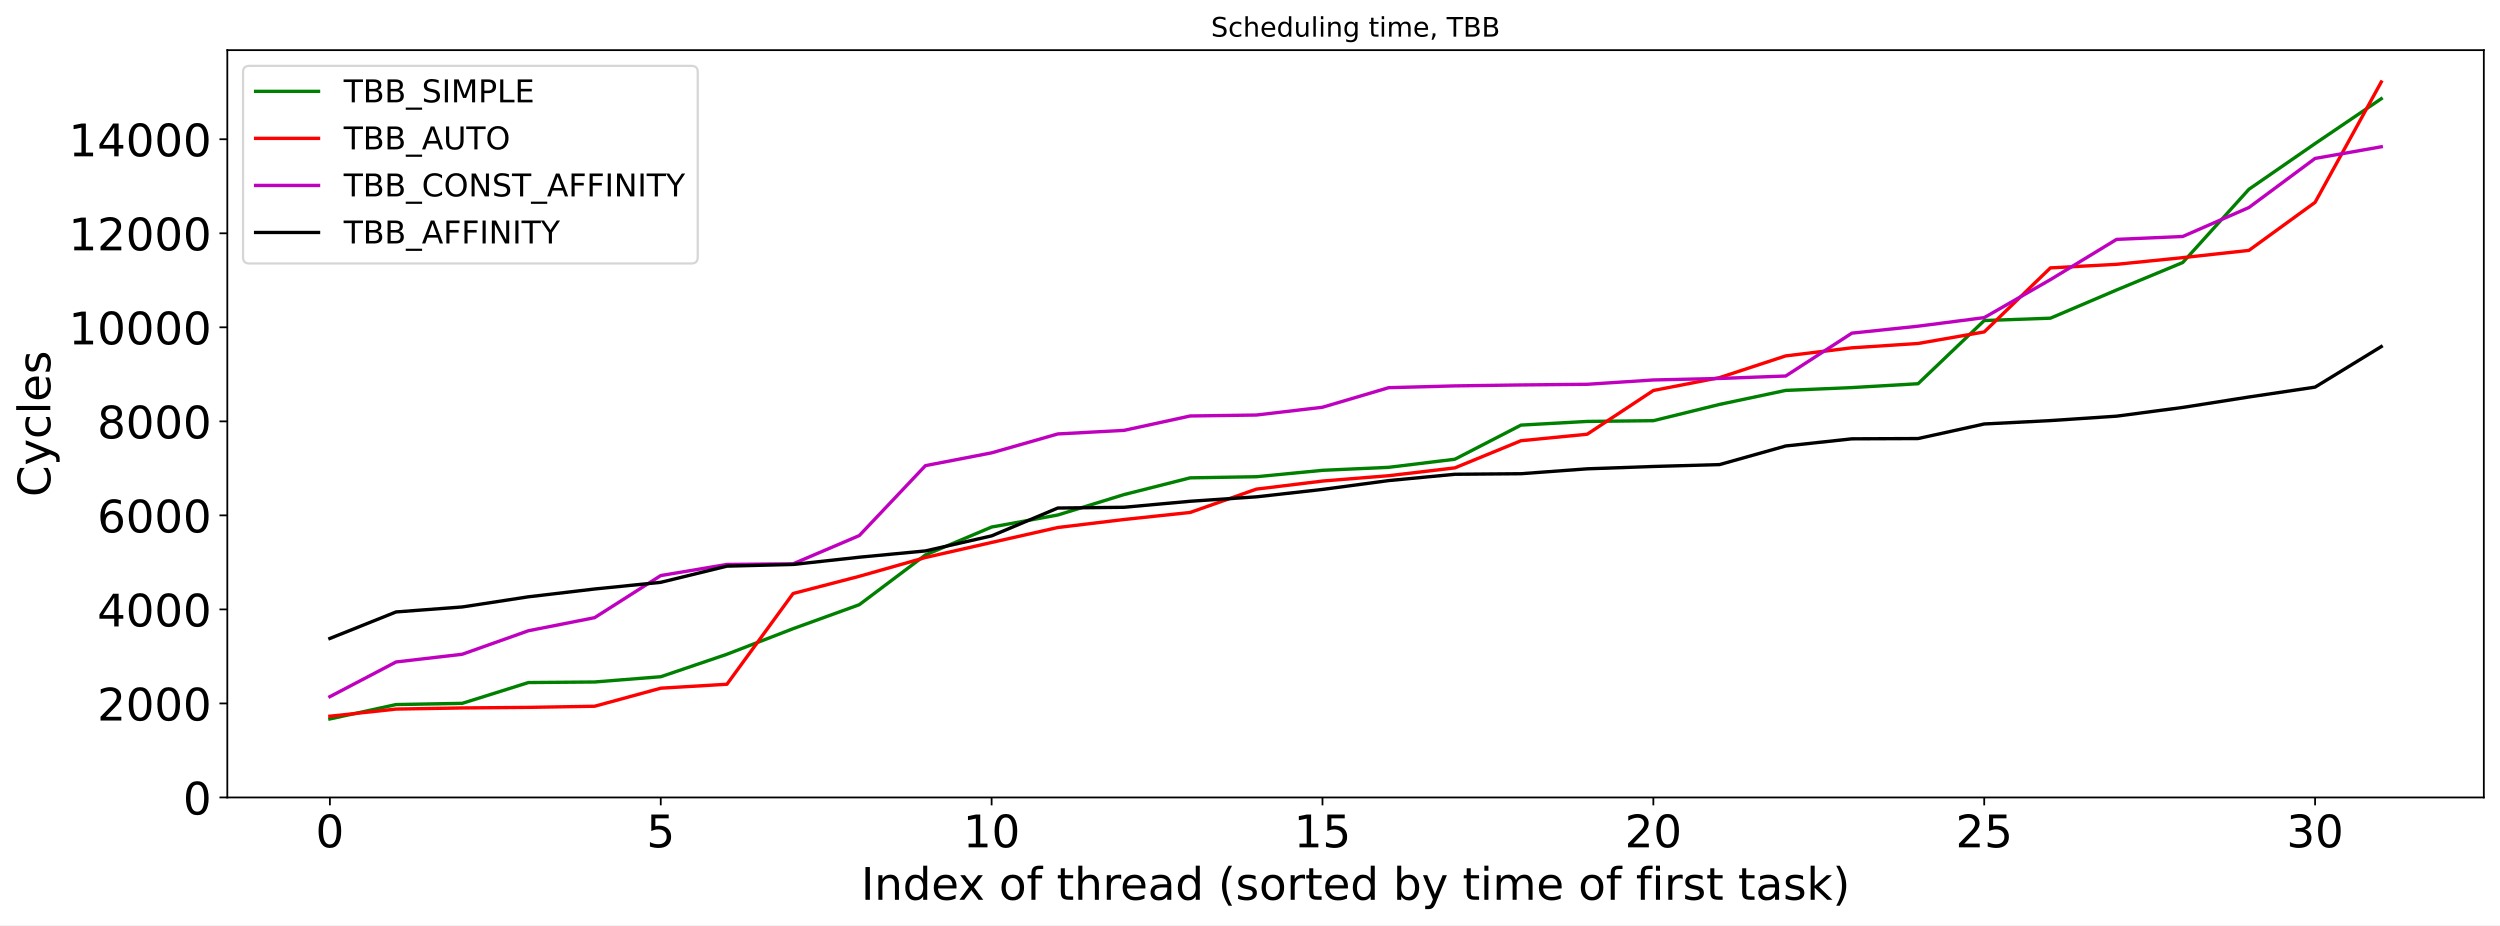
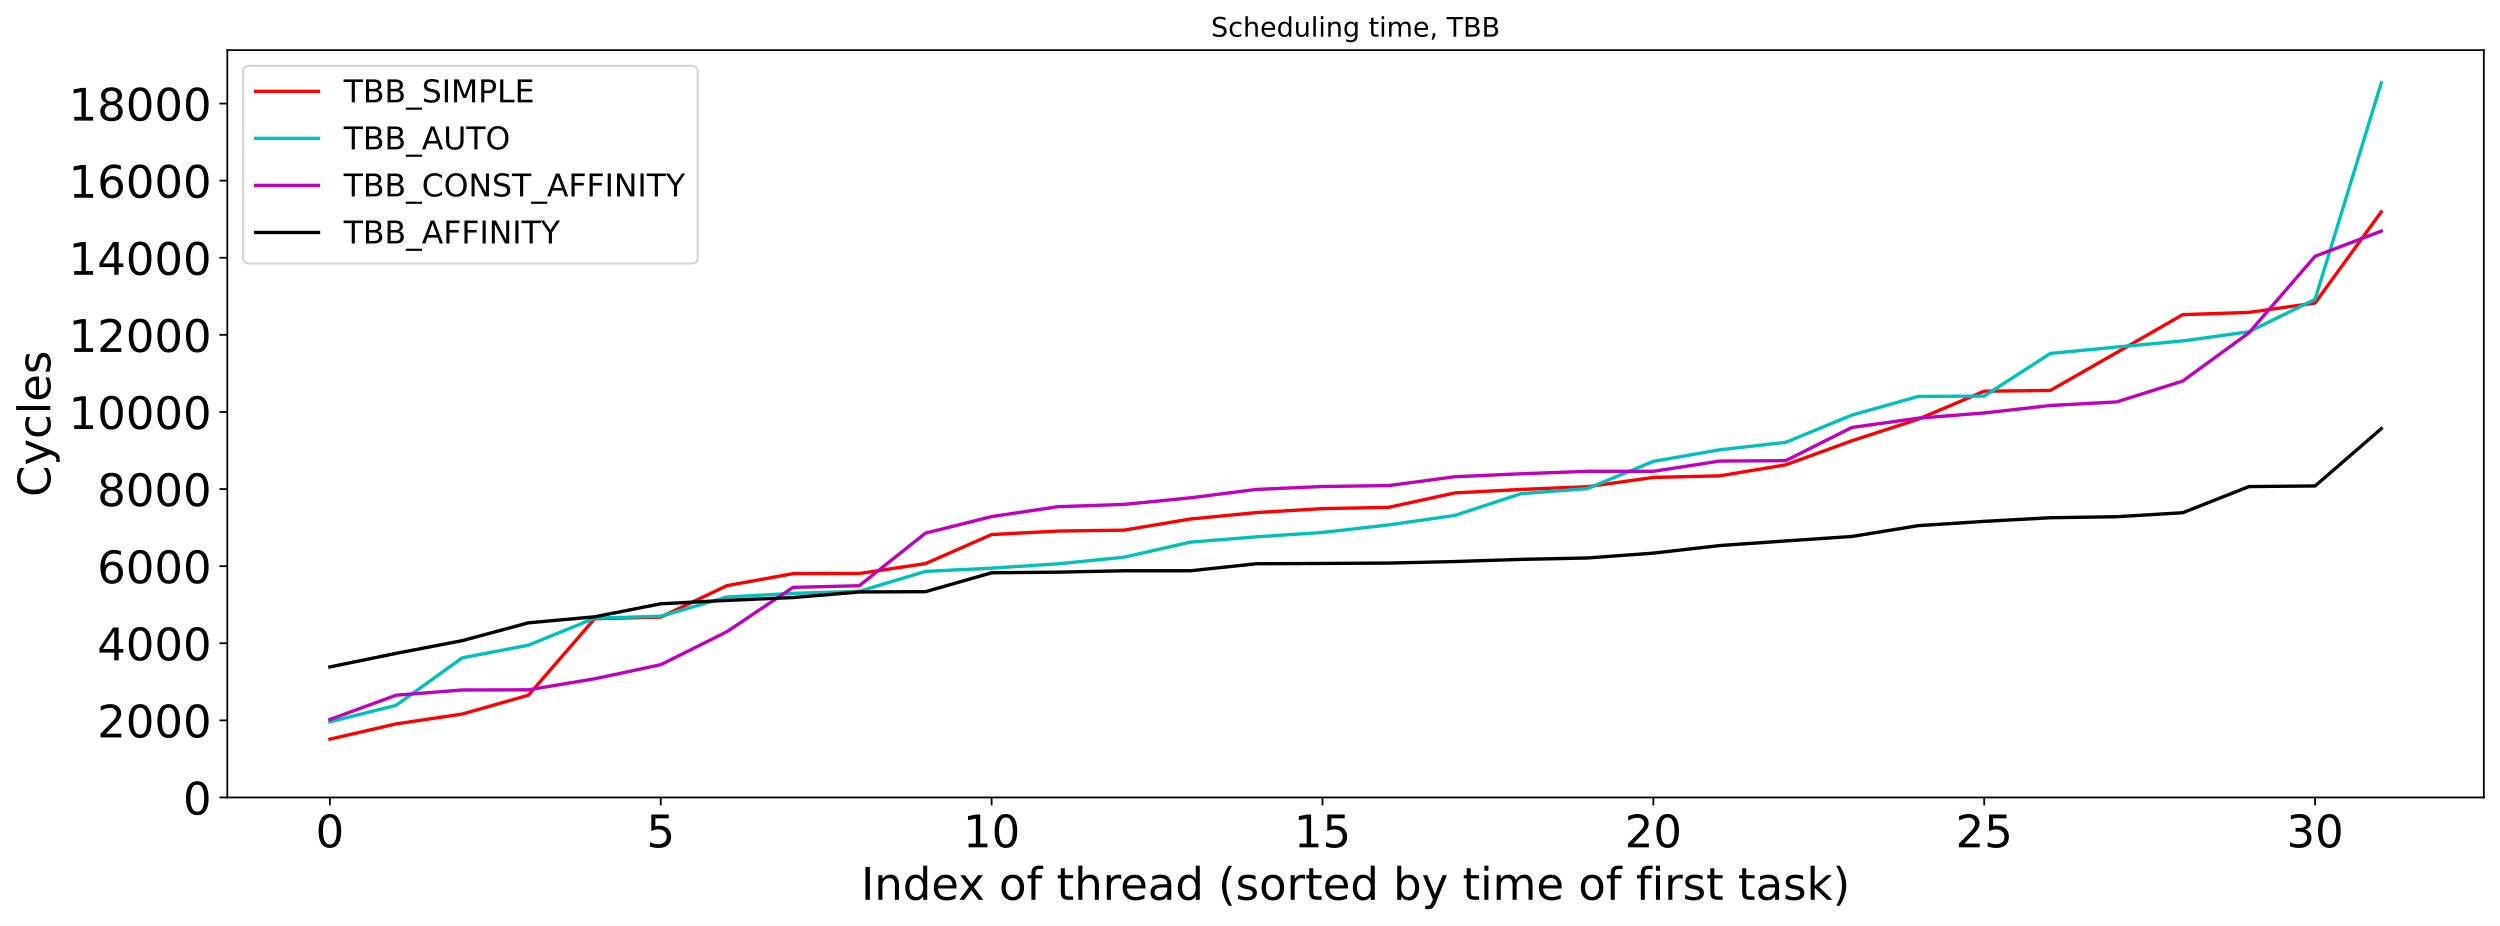
<svg xmlns="http://www.w3.org/2000/svg" xmlns:xlink="http://www.w3.org/1999/xlink" width="1112.781pt" height="411.871pt" viewBox="0 0 1112.781 411.871" version="1.1">
  <defs>
    <style type="text/css">*{stroke-linejoin: round; stroke-linecap: butt}</style>
  </defs>
  <g id="figure_1">
    <g id="patch_1">
      <path d="M 0 411.871  L 1112.781 411.871  L 1112.781 0  L 0 0  z " style="fill: #ffffff" />
    </g>
    <g id="axes_1">
      <g id="patch_2">
        <path d="M 101.181 354.958  L 1105.581 354.958  L 1105.581 22.318  L 101.181 22.318  z " style="fill: #ffffff" />
      </g>
      <g id="matplotlib.axis_1">
        <g id="xtick_1">
          <g id="line2d_1">
            <defs>
-               <path id="m1071f642d0" d="M 0 0  L 0 3.5  " style="stroke: #000000; stroke-width: 0.8" />
-             </defs>
-             <g>
-               <use xlink:href="#m1071f642d0" x="146.836" y="354.958" style="stroke: #000000; stroke-width: 0.8" />
+               <path id="mf96ef1f6c8" d="M 0 0  L 0 3.5  " style="stroke: #000000; stroke-width: 0.8" />
+             </defs>
+             <g>
+               <use xlink:href="#mf96ef1f6c8" x="146.836" y="354.958" style="stroke: #000000; stroke-width: 0.8" />
            </g>
          </g>
          <g id="text_1">
            <g transform="translate(140.4733 377.155) scale(0.2 -0.2)">
              <defs>
                <path id="DejaVuSans-30" d="M 2034 4250  Q 1547 4250 1301 3770  Q 1056 3291 1056 2328  Q 1056 1369 1301 889  Q 1547 409 2034 409  Q 2525 409 2770 889  Q 3016 1369 3016 2328  Q 3016 3291 2770 3770  Q 2525 4250 2034 4250  z M 2034 4750  Q 2819 4750 3233 4129  Q 3647 3509 3647 2328  Q 3647 1150 3233 529  Q 2819 -91 2034 -91  Q 1250 -91 836 529  Q 422 1150 422 2328  Q 422 3509 836 4129  Q 1250 4750 2034 4750  z " transform="scale(0.015625)" />
              </defs>
              <use xlink:href="#DejaVuSans-30" />
            </g>
          </g>
        </g>
        <g id="xtick_2">
          <g id="line2d_2">
            <g>
-               <use xlink:href="#m1071f642d0" x="294.109" y="354.958" style="stroke: #000000; stroke-width: 0.8" />
+               <use xlink:href="#mf96ef1f6c8" x="294.109" y="354.958" style="stroke: #000000; stroke-width: 0.8" />
            </g>
          </g>
          <g id="text_2">
            <g transform="translate(287.746 377.155) scale(0.2 -0.2)">
              <defs>
                <path id="DejaVuSans-35" d="M 691 4666  L 3169 4666  L 3169 4134  L 1269 4134  L 1269 2991  Q 1406 3038 1543 3061  Q 1681 3084 1819 3084  Q 2600 3084 3056 2656  Q 3513 2228 3513 1497  Q 3513 744 3044 326  Q 2575 -91 1722 -91  Q 1428 -91 1123 -41  Q 819 9 494 109  L 494 744  Q 775 591 1075 516  Q 1375 441 1709 441  Q 2250 441 2565 725  Q 2881 1009 2881 1497  Q 2881 1984 2565 2268  Q 2250 2553 1709 2553  Q 1456 2553 1204 2497  Q 953 2441 691 2322  L 691 4666  z " transform="scale(0.015625)" />
              </defs>
              <use xlink:href="#DejaVuSans-35" />
            </g>
          </g>
        </g>
        <g id="xtick_3">
          <g id="line2d_3">
            <g>
-               <use xlink:href="#m1071f642d0" x="441.381" y="354.958" style="stroke: #000000; stroke-width: 0.8" />
+               <use xlink:href="#mf96ef1f6c8" x="441.381" y="354.958" style="stroke: #000000; stroke-width: 0.8" />
            </g>
          </g>
          <g id="text_3">
            <g transform="translate(428.6562 377.155) scale(0.2 -0.2)">
              <defs>
                <path id="DejaVuSans-31" d="M 794 531  L 1825 531  L 1825 4091  L 703 3866  L 703 4441  L 1819 4666  L 2450 4666  L 2450 531  L 3481 531  L 3481 0  L 794 0  L 794 531  z " transform="scale(0.015625)" />
              </defs>
              <use xlink:href="#DejaVuSans-31" />
              <use xlink:href="#DejaVuSans-30" x="63.623" />
            </g>
          </g>
        </g>
        <g id="xtick_4">
          <g id="line2d_4">
            <g>
-               <use xlink:href="#m1071f642d0" x="588.654" y="354.958" style="stroke: #000000; stroke-width: 0.8" />
+               <use xlink:href="#mf96ef1f6c8" x="588.654" y="354.958" style="stroke: #000000; stroke-width: 0.8" />
            </g>
          </g>
          <g id="text_4">
            <g transform="translate(575.929 377.155) scale(0.2 -0.2)">
              <use xlink:href="#DejaVuSans-31" />
              <use xlink:href="#DejaVuSans-35" x="63.623" />
            </g>
          </g>
        </g>
        <g id="xtick_5">
          <g id="line2d_5">
            <g>
-               <use xlink:href="#m1071f642d0" x="735.927" y="354.958" style="stroke: #000000; stroke-width: 0.8" />
+               <use xlink:href="#mf96ef1f6c8" x="735.927" y="354.958" style="stroke: #000000; stroke-width: 0.8" />
            </g>
          </g>
          <g id="text_5">
            <g transform="translate(723.2017 377.155) scale(0.2 -0.2)">
              <defs>
                <path id="DejaVuSans-32" d="M 1228 531  L 3431 531  L 3431 0  L 469 0  L 469 531  Q 828 903 1448 1529  Q 2069 2156 2228 2338  Q 2531 2678 2651 2914  Q 2772 3150 2772 3378  Q 2772 3750 2511 3984  Q 2250 4219 1831 4219  Q 1534 4219 1204 4116  Q 875 4013 500 3803  L 500 4441  Q 881 4594 1212 4672  Q 1544 4750 1819 4750  Q 2544 4750 2975 4387  Q 3406 4025 3406 3419  Q 3406 3131 3298 2873  Q 3191 2616 2906 2266  Q 2828 2175 2409 1742  Q 1991 1309 1228 531  z " transform="scale(0.015625)" />
              </defs>
              <use xlink:href="#DejaVuSans-32" />
              <use xlink:href="#DejaVuSans-30" x="63.623" />
            </g>
          </g>
        </g>
        <g id="xtick_6">
          <g id="line2d_6">
            <g>
-               <use xlink:href="#m1071f642d0" x="883.199" y="354.958" style="stroke: #000000; stroke-width: 0.8" />
+               <use xlink:href="#mf96ef1f6c8" x="883.199" y="354.958" style="stroke: #000000; stroke-width: 0.8" />
            </g>
          </g>
          <g id="text_6">
            <g transform="translate(870.4744 377.155) scale(0.2 -0.2)">
              <use xlink:href="#DejaVuSans-32" />
              <use xlink:href="#DejaVuSans-35" x="63.623" />
            </g>
          </g>
        </g>
        <g id="xtick_7">
          <g id="line2d_7">
            <g>
-               <use xlink:href="#m1071f642d0" x="1030.472" y="354.958" style="stroke: #000000; stroke-width: 0.8" />
+               <use xlink:href="#mf96ef1f6c8" x="1030.472" y="354.958" style="stroke: #000000; stroke-width: 0.8" />
            </g>
          </g>
          <g id="text_7">
            <g transform="translate(1017.747 377.155) scale(0.2 -0.2)">
              <defs>
                <path id="DejaVuSans-33" d="M 2597 2516  Q 3050 2419 3304 2112  Q 3559 1806 3559 1356  Q 3559 666 3084 287  Q 2609 -91 1734 -91  Q 1441 -91 1130 -33  Q 819 25 488 141  L 488 750  Q 750 597 1062 519  Q 1375 441 1716 441  Q 2309 441 2620 675  Q 2931 909 2931 1356  Q 2931 1769 2642 2001  Q 2353 2234 1838 2234  L 1294 2234  L 1294 2753  L 1863 2753  Q 2328 2753 2575 2939  Q 2822 3125 2822 3475  Q 2822 3834 2567 4026  Q 2313 4219 1838 4219  Q 1578 4219 1281 4162  Q 984 4106 628 3988  L 628 4550  Q 988 4650 1302 4700  Q 1616 4750 1894 4750  Q 2613 4750 3031 4423  Q 3450 4097 3450 3541  Q 3450 3153 3228 2886  Q 3006 2619 2597 2516  z " transform="scale(0.015625)" />
              </defs>
              <use xlink:href="#DejaVuSans-33" />
              <use xlink:href="#DejaVuSans-30" x="63.623" />
            </g>
          </g>
        </g>
        <g id="text_8">
          <g transform="translate(383.2609 400.5113) scale(0.2 -0.2)">
            <defs>
              <path id="DejaVuSans-49" d="M 628 4666  L 1259 4666  L 1259 0  L 628 0  L 628 4666  z " transform="scale(0.015625)" />
              <path id="DejaVuSans-6e" d="M 3513 2113  L 3513 0  L 2938 0  L 2938 2094  Q 2938 2591 2744 2837  Q 2550 3084 2163 3084  Q 1697 3084 1428 2787  Q 1159 2491 1159 1978  L 1159 0  L 581 0  L 581 3500  L 1159 3500  L 1159 2956  Q 1366 3272 1645 3428  Q 1925 3584 2291 3584  Q 2894 3584 3203 3211  Q 3513 2838 3513 2113  z " transform="scale(0.015625)" />
              <path id="DejaVuSans-64" d="M 2906 2969  L 2906 4863  L 3481 4863  L 3481 0  L 2906 0  L 2906 525  Q 2725 213 2448 61  Q 2172 -91 1784 -91  Q 1150 -91 751 415  Q 353 922 353 1747  Q 353 2572 751 3078  Q 1150 3584 1784 3584  Q 2172 3584 2448 3432  Q 2725 3281 2906 2969  z M 947 1747  Q 947 1113 1208 752  Q 1469 391 1925 391  Q 2381 391 2643 752  Q 2906 1113 2906 1747  Q 2906 2381 2643 2742  Q 2381 3103 1925 3103  Q 1469 3103 1208 2742  Q 947 2381 947 1747  z " transform="scale(0.015625)" />
              <path id="DejaVuSans-65" d="M 3597 1894  L 3597 1613  L 953 1613  Q 991 1019 1311 708  Q 1631 397 2203 397  Q 2534 397 2845 478  Q 3156 559 3463 722  L 3463 178  Q 3153 47 2828 -22  Q 2503 -91 2169 -91  Q 1331 -91 842 396  Q 353 884 353 1716  Q 353 2575 817 3079  Q 1281 3584 2069 3584  Q 2775 3584 3186 3129  Q 3597 2675 3597 1894  z M 3022 2063  Q 3016 2534 2758 2815  Q 2500 3097 2075 3097  Q 1594 3097 1305 2825  Q 1016 2553 972 2059  L 3022 2063  z " transform="scale(0.015625)" />
              <path id="DejaVuSans-78" d="M 3513 3500  L 2247 1797  L 3578 0  L 2900 0  L 1881 1375  L 863 0  L 184 0  L 1544 1831  L 300 3500  L 978 3500  L 1906 2253  L 2834 3500  L 3513 3500  z " transform="scale(0.015625)" />
              <path id="DejaVuSans-20" transform="scale(0.015625)" />
              <path id="DejaVuSans-6f" d="M 1959 3097  Q 1497 3097 1228 2736  Q 959 2375 959 1747  Q 959 1119 1226 758  Q 1494 397 1959 397  Q 2419 397 2687 759  Q 2956 1122 2956 1747  Q 2956 2369 2687 2733  Q 2419 3097 1959 3097  z M 1959 3584  Q 2709 3584 3137 3096  Q 3566 2609 3566 1747  Q 3566 888 3137 398  Q 2709 -91 1959 -91  Q 1206 -91 779 398  Q 353 888 353 1747  Q 353 2609 779 3096  Q 1206 3584 1959 3584  z " transform="scale(0.015625)" />
              <path id="DejaVuSans-66" d="M 2375 4863  L 2375 4384  L 1825 4384  Q 1516 4384 1395 4259  Q 1275 4134 1275 3809  L 1275 3500  L 2222 3500  L 2222 3053  L 1275 3053  L 1275 0  L 697 0  L 697 3053  L 147 3053  L 147 3500  L 697 3500  L 697 3744  Q 697 4328 969 4595  Q 1241 4863 1831 4863  L 2375 4863  z " transform="scale(0.015625)" />
              <path id="DejaVuSans-74" d="M 1172 4494  L 1172 3500  L 2356 3500  L 2356 3053  L 1172 3053  L 1172 1153  Q 1172 725 1289 603  Q 1406 481 1766 481  L 2356 481  L 2356 0  L 1766 0  Q 1100 0 847 248  Q 594 497 594 1153  L 594 3053  L 172 3053  L 172 3500  L 594 3500  L 594 4494  L 1172 4494  z " transform="scale(0.015625)" />
              <path id="DejaVuSans-68" d="M 3513 2113  L 3513 0  L 2938 0  L 2938 2094  Q 2938 2591 2744 2837  Q 2550 3084 2163 3084  Q 1697 3084 1428 2787  Q 1159 2491 1159 1978  L 1159 0  L 581 0  L 581 4863  L 1159 4863  L 1159 2956  Q 1366 3272 1645 3428  Q 1925 3584 2291 3584  Q 2894 3584 3203 3211  Q 3513 2838 3513 2113  z " transform="scale(0.015625)" />
              <path id="DejaVuSans-72" d="M 2631 2963  Q 2534 3019 2420 3045  Q 2306 3072 2169 3072  Q 1681 3072 1420 2755  Q 1159 2438 1159 1844  L 1159 0  L 581 0  L 581 3500  L 1159 3500  L 1159 2956  Q 1341 3275 1631 3429  Q 1922 3584 2338 3584  Q 2397 3584 2469 3576  Q 2541 3569 2628 3553  L 2631 2963  z " transform="scale(0.015625)" />
              <path id="DejaVuSans-61" d="M 2194 1759  Q 1497 1759 1228 1600  Q 959 1441 959 1056  Q 959 750 1161 570  Q 1363 391 1709 391  Q 2188 391 2477 730  Q 2766 1069 2766 1631  L 2766 1759  L 2194 1759  z M 3341 1997  L 3341 0  L 2766 0  L 2766 531  Q 2569 213 2275 61  Q 1981 -91 1556 -91  Q 1019 -91 701 211  Q 384 513 384 1019  Q 384 1609 779 1909  Q 1175 2209 1959 2209  L 2766 2209  L 2766 2266  Q 2766 2663 2505 2880  Q 2244 3097 1772 3097  Q 1472 3097 1187 3025  Q 903 2953 641 2809  L 641 3341  Q 956 3463 1253 3523  Q 1550 3584 1831 3584  Q 2591 3584 2966 3190  Q 3341 2797 3341 1997  z " transform="scale(0.015625)" />
              <path id="DejaVuSans-28" d="M 1984 4856  Q 1566 4138 1362 3434  Q 1159 2731 1159 2009  Q 1159 1288 1364 580  Q 1569 -128 1984 -844  L 1484 -844  Q 1016 -109 783 600  Q 550 1309 550 2009  Q 550 2706 781 3412  Q 1013 4119 1484 4856  L 1984 4856  z " transform="scale(0.015625)" />
              <path id="DejaVuSans-73" d="M 2834 3397  L 2834 2853  Q 2591 2978 2328 3040  Q 2066 3103 1784 3103  Q 1356 3103 1142 2972  Q 928 2841 928 2578  Q 928 2378 1081 2264  Q 1234 2150 1697 2047  L 1894 2003  Q 2506 1872 2764 1633  Q 3022 1394 3022 966  Q 3022 478 2636 193  Q 2250 -91 1575 -91  Q 1294 -91 989 -36  Q 684 19 347 128  L 347 722  Q 666 556 975 473  Q 1284 391 1588 391  Q 1994 391 2212 530  Q 2431 669 2431 922  Q 2431 1156 2273 1281  Q 2116 1406 1581 1522  L 1381 1569  Q 847 1681 609 1914  Q 372 2147 372 2553  Q 372 3047 722 3315  Q 1072 3584 1716 3584  Q 2034 3584 2315 3537  Q 2597 3491 2834 3397  z " transform="scale(0.015625)" />
              <path id="DejaVuSans-62" d="M 3116 1747  Q 3116 2381 2855 2742  Q 2594 3103 2138 3103  Q 1681 3103 1420 2742  Q 1159 2381 1159 1747  Q 1159 1113 1420 752  Q 1681 391 2138 391  Q 2594 391 2855 752  Q 3116 1113 3116 1747  z M 1159 2969  Q 1341 3281 1617 3432  Q 1894 3584 2278 3584  Q 2916 3584 3314 3078  Q 3713 2572 3713 1747  Q 3713 922 3314 415  Q 2916 -91 2278 -91  Q 1894 -91 1617 61  Q 1341 213 1159 525  L 1159 0  L 581 0  L 581 4863  L 1159 4863  L 1159 2969  z " transform="scale(0.015625)" />
              <path id="DejaVuSans-79" d="M 2059 -325  Q 1816 -950 1584 -1140  Q 1353 -1331 966 -1331  L 506 -1331  L 506 -850  L 844 -850  Q 1081 -850 1212 -737  Q 1344 -625 1503 -206  L 1606 56  L 191 3500  L 800 3500  L 1894 763  L 2988 3500  L 3597 3500  L 2059 -325  z " transform="scale(0.015625)" />
              <path id="DejaVuSans-69" d="M 603 3500  L 1178 3500  L 1178 0  L 603 0  L 603 3500  z M 603 4863  L 1178 4863  L 1178 4134  L 603 4134  L 603 4863  z " transform="scale(0.015625)" />
              <path id="DejaVuSans-6d" d="M 3328 2828  Q 3544 3216 3844 3400  Q 4144 3584 4550 3584  Q 5097 3584 5394 3201  Q 5691 2819 5691 2113  L 5691 0  L 5113 0  L 5113 2094  Q 5113 2597 4934 2840  Q 4756 3084 4391 3084  Q 3944 3084 3684 2787  Q 3425 2491 3425 1978  L 3425 0  L 2847 0  L 2847 2094  Q 2847 2600 2669 2842  Q 2491 3084 2119 3084  Q 1678 3084 1418 2786  Q 1159 2488 1159 1978  L 1159 0  L 581 0  L 581 3500  L 1159 3500  L 1159 2956  Q 1356 3278 1631 3431  Q 1906 3584 2284 3584  Q 2666 3584 2933 3390  Q 3200 3197 3328 2828  z " transform="scale(0.015625)" />
              <path id="DejaVuSans-6b" d="M 581 4863  L 1159 4863  L 1159 1991  L 2875 3500  L 3609 3500  L 1753 1863  L 3688 0  L 2938 0  L 1159 1709  L 1159 0  L 581 0  L 581 4863  z " transform="scale(0.015625)" />
              <path id="DejaVuSans-29" d="M 513 4856  L 1013 4856  Q 1481 4119 1714 3412  Q 1947 2706 1947 2009  Q 1947 1309 1714 600  Q 1481 -109 1013 -844  L 513 -844  Q 928 -128 1133 580  Q 1338 1288 1338 2009  Q 1338 2731 1133 3434  Q 928 4138 513 4856  z " transform="scale(0.015625)" />
            </defs>
            <use xlink:href="#DejaVuSans-49" />
            <use xlink:href="#DejaVuSans-6e" x="29.492" />
            <use xlink:href="#DejaVuSans-64" x="92.871" />
            <use xlink:href="#DejaVuSans-65" x="156.348" />
            <use xlink:href="#DejaVuSans-78" x="216.121" />
            <use xlink:href="#DejaVuSans-20" x="275.301" />
            <use xlink:href="#DejaVuSans-6f" x="307.088" />
            <use xlink:href="#DejaVuSans-66" x="368.27" />
            <use xlink:href="#DejaVuSans-20" x="403.475" />
            <use xlink:href="#DejaVuSans-74" x="435.262" />
            <use xlink:href="#DejaVuSans-68" x="474.471" />
            <use xlink:href="#DejaVuSans-72" x="537.85" />
            <use xlink:href="#DejaVuSans-65" x="576.713" />
            <use xlink:href="#DejaVuSans-61" x="638.236" />
            <use xlink:href="#DejaVuSans-64" x="699.516" />
            <use xlink:href="#DejaVuSans-20" x="762.992" />
            <use xlink:href="#DejaVuSans-28" x="794.779" />
            <use xlink:href="#DejaVuSans-73" x="833.793" />
            <use xlink:href="#DejaVuSans-6f" x="885.893" />
            <use xlink:href="#DejaVuSans-72" x="947.074" />
            <use xlink:href="#DejaVuSans-74" x="988.188" />
            <use xlink:href="#DejaVuSans-65" x="1027.396" />
            <use xlink:href="#DejaVuSans-64" x="1088.92" />
            <use xlink:href="#DejaVuSans-20" x="1152.396" />
            <use xlink:href="#DejaVuSans-62" x="1184.184" />
            <use xlink:href="#DejaVuSans-79" x="1247.66" />
            <use xlink:href="#DejaVuSans-20" x="1306.84" />
            <use xlink:href="#DejaVuSans-74" x="1338.627" />
            <use xlink:href="#DejaVuSans-69" x="1377.836" />
            <use xlink:href="#DejaVuSans-6d" x="1405.619" />
            <use xlink:href="#DejaVuSans-65" x="1503.031" />
            <use xlink:href="#DejaVuSans-20" x="1564.555" />
            <use xlink:href="#DejaVuSans-6f" x="1596.342" />
            <use xlink:href="#DejaVuSans-66" x="1657.523" />
            <use xlink:href="#DejaVuSans-20" x="1692.729" />
            <use xlink:href="#DejaVuSans-66" x="1724.516" />
            <use xlink:href="#DejaVuSans-69" x="1759.721" />
            <use xlink:href="#DejaVuSans-72" x="1787.504" />
            <use xlink:href="#DejaVuSans-73" x="1828.617" />
            <use xlink:href="#DejaVuSans-74" x="1880.717" />
            <use xlink:href="#DejaVuSans-20" x="1919.926" />
            <use xlink:href="#DejaVuSans-74" x="1951.713" />
            <use xlink:href="#DejaVuSans-61" x="1990.922" />
            <use xlink:href="#DejaVuSans-73" x="2052.201" />
            <use xlink:href="#DejaVuSans-6b" x="2104.301" />
            <use xlink:href="#DejaVuSans-29" x="2162.211" />
          </g>
        </g>
      </g>
      <g id="matplotlib.axis_2">
        <g id="ytick_1">
          <g id="line2d_8">
            <defs>
-               <path id="m2463d5afff" d="M 0 0  L -3.5 0  " style="stroke: #000000; stroke-width: 0.8" />
-             </defs>
-             <g>
-               <use xlink:href="#m2463d5afff" x="101.181" y="354.958" style="stroke: #000000; stroke-width: 0.8" />
+               <path id="m5f16dafd04" d="M 0 0  L -3.5 0  " style="stroke: #000000; stroke-width: 0.8" />
+             </defs>
+             <g>
+               <use xlink:href="#m5f16dafd04" x="101.181" y="354.958" style="stroke: #000000; stroke-width: 0.8" />
            </g>
          </g>
          <g id="text_9">
            <g transform="translate(81.45625 362.5566) scale(0.2 -0.2)">
              <use xlink:href="#DejaVuSans-30" />
            </g>
          </g>
        </g>
        <g id="ytick_2">
          <g id="line2d_9">
            <g>
-               <use xlink:href="#m2463d5afff" x="101.181" y="313.105" style="stroke: #000000; stroke-width: 0.8" />
+               <use xlink:href="#m5f16dafd04" x="101.181" y="320.639" style="stroke: #000000; stroke-width: 0.8" />
            </g>
          </g>
          <g id="text_10">
-             <g transform="translate(43.28125 320.7029) scale(0.2 -0.2)">
+             <g transform="translate(43.28125 328.2374) scale(0.2 -0.2)">
              <use xlink:href="#DejaVuSans-32" />
              <use xlink:href="#DejaVuSans-30" x="63.623" />
              <use xlink:href="#DejaVuSans-30" x="127.246" />
              <use xlink:href="#DejaVuSans-30" x="190.869" />
            </g>
          </g>
        </g>
        <g id="ytick_3">
          <g id="line2d_10">
            <g>
-               <use xlink:href="#m2463d5afff" x="101.181" y="271.251" style="stroke: #000000; stroke-width: 0.8" />
+               <use xlink:href="#m5f16dafd04" x="101.181" y="286.32" style="stroke: #000000; stroke-width: 0.8" />
            </g>
          </g>
          <g id="text_11">
-             <g transform="translate(43.28125 278.8493) scale(0.2 -0.2)">
+             <g transform="translate(43.28125 293.9183) scale(0.2 -0.2)">
              <defs>
                <path id="DejaVuSans-34" d="M 2419 4116  L 825 1625  L 2419 1625  L 2419 4116  z M 2253 4666  L 3047 4666  L 3047 1625  L 3713 1625  L 3713 1100  L 3047 1100  L 3047 0  L 2419 0  L 2419 1100  L 313 1100  L 313 1709  L 2253 4666  z " transform="scale(0.015625)" />
              </defs>
              <use xlink:href="#DejaVuSans-34" />
              <use xlink:href="#DejaVuSans-30" x="63.623" />
              <use xlink:href="#DejaVuSans-30" x="127.246" />
              <use xlink:href="#DejaVuSans-30" x="190.869" />
            </g>
          </g>
        </g>
        <g id="ytick_4">
          <g id="line2d_11">
            <g>
-               <use xlink:href="#m2463d5afff" x="101.181" y="229.397" style="stroke: #000000; stroke-width: 0.8" />
+               <use xlink:href="#m5f16dafd04" x="101.181" y="252.001" style="stroke: #000000; stroke-width: 0.8" />
            </g>
          </g>
          <g id="text_12">
-             <g transform="translate(43.28125 236.9957) scale(0.2 -0.2)">
+             <g transform="translate(43.28125 259.5991) scale(0.2 -0.2)">
              <defs>
                <path id="DejaVuSans-36" d="M 2113 2584  Q 1688 2584 1439 2293  Q 1191 2003 1191 1497  Q 1191 994 1439 701  Q 1688 409 2113 409  Q 2538 409 2786 701  Q 3034 994 3034 1497  Q 3034 2003 2786 2293  Q 2538 2584 2113 2584  z M 3366 4563  L 3366 3988  Q 3128 4100 2886 4159  Q 2644 4219 2406 4219  Q 1781 4219 1451 3797  Q 1122 3375 1075 2522  Q 1259 2794 1537 2939  Q 1816 3084 2150 3084  Q 2853 3084 3261 2657  Q 3669 2231 3669 1497  Q 3669 778 3244 343  Q 2819 -91 2113 -91  Q 1303 -91 875 529  Q 447 1150 447 2328  Q 447 3434 972 4092  Q 1497 4750 2381 4750  Q 2619 4750 2861 4703  Q 3103 4656 3366 4563  z " transform="scale(0.015625)" />
              </defs>
              <use xlink:href="#DejaVuSans-36" />
              <use xlink:href="#DejaVuSans-30" x="63.623" />
              <use xlink:href="#DejaVuSans-30" x="127.246" />
              <use xlink:href="#DejaVuSans-30" x="190.869" />
            </g>
          </g>
        </g>
        <g id="ytick_5">
          <g id="line2d_12">
            <g>
-               <use xlink:href="#m2463d5afff" x="101.181" y="187.544" style="stroke: #000000; stroke-width: 0.8" />
+               <use xlink:href="#m5f16dafd04" x="101.181" y="217.682" style="stroke: #000000; stroke-width: 0.8" />
            </g>
          </g>
          <g id="text_13">
-             <g transform="translate(43.28125 195.1421) scale(0.2 -0.2)">
+             <g transform="translate(43.28125 225.28) scale(0.2 -0.2)">
              <defs>
                <path id="DejaVuSans-38" d="M 2034 2216  Q 1584 2216 1326 1975  Q 1069 1734 1069 1313  Q 1069 891 1326 650  Q 1584 409 2034 409  Q 2484 409 2743 651  Q 3003 894 3003 1313  Q 3003 1734 2745 1975  Q 2488 2216 2034 2216  z M 1403 2484  Q 997 2584 770 2862  Q 544 3141 544 3541  Q 544 4100 942 4425  Q 1341 4750 2034 4750  Q 2731 4750 3128 4425  Q 3525 4100 3525 3541  Q 3525 3141 3298 2862  Q 3072 2584 2669 2484  Q 3125 2378 3379 2068  Q 3634 1759 3634 1313  Q 3634 634 3220 271  Q 2806 -91 2034 -91  Q 1263 -91 848 271  Q 434 634 434 1313  Q 434 1759 690 2068  Q 947 2378 1403 2484  z M 1172 3481  Q 1172 3119 1398 2916  Q 1625 2713 2034 2713  Q 2441 2713 2670 2916  Q 2900 3119 2900 3481  Q 2900 3844 2670 4047  Q 2441 4250 2034 4250  Q 1625 4250 1398 4047  Q 1172 3844 1172 3481  z " transform="scale(0.015625)" />
              </defs>
              <use xlink:href="#DejaVuSans-38" />
              <use xlink:href="#DejaVuSans-30" x="63.623" />
              <use xlink:href="#DejaVuSans-30" x="127.246" />
              <use xlink:href="#DejaVuSans-30" x="190.869" />
            </g>
          </g>
        </g>
        <g id="ytick_6">
          <g id="line2d_13">
            <g>
-               <use xlink:href="#m2463d5afff" x="101.181" y="145.69" style="stroke: #000000; stroke-width: 0.8" />
+               <use xlink:href="#m5f16dafd04" x="101.181" y="183.362" style="stroke: #000000; stroke-width: 0.8" />
            </g>
          </g>
          <g id="text_14">
-             <g transform="translate(30.55625 153.2885) scale(0.2 -0.2)">
+             <g transform="translate(30.55625 190.9609) scale(0.2 -0.2)">
              <use xlink:href="#DejaVuSans-31" />
              <use xlink:href="#DejaVuSans-30" x="63.623" />
              <use xlink:href="#DejaVuSans-30" x="127.246" />
              <use xlink:href="#DejaVuSans-30" x="190.869" />
              <use xlink:href="#DejaVuSans-30" x="254.492" />
            </g>
          </g>
        </g>
        <g id="ytick_7">
          <g id="line2d_14">
            <g>
-               <use xlink:href="#m2463d5afff" x="101.181" y="103.836" style="stroke: #000000; stroke-width: 0.8" />
+               <use xlink:href="#m5f16dafd04" x="101.181" y="149.043" style="stroke: #000000; stroke-width: 0.8" />
            </g>
          </g>
          <g id="text_15">
-             <g transform="translate(30.55625 111.4349) scale(0.2 -0.2)">
+             <g transform="translate(30.55625 156.6417) scale(0.2 -0.2)">
              <use xlink:href="#DejaVuSans-31" />
              <use xlink:href="#DejaVuSans-32" x="63.623" />
              <use xlink:href="#DejaVuSans-30" x="127.246" />
              <use xlink:href="#DejaVuSans-30" x="190.869" />
              <use xlink:href="#DejaVuSans-30" x="254.492" />
            </g>
          </g>
        </g>
        <g id="ytick_8">
          <g id="line2d_15">
            <g>
-               <use xlink:href="#m2463d5afff" x="101.181" y="61.983" style="stroke: #000000; stroke-width: 0.8" />
+               <use xlink:href="#m5f16dafd04" x="101.181" y="114.724" style="stroke: #000000; stroke-width: 0.8" />
            </g>
          </g>
          <g id="text_16">
-             <g transform="translate(30.55625 69.58124) scale(0.2 -0.2)">
+             <g transform="translate(30.55625 122.3226) scale(0.2 -0.2)">
              <use xlink:href="#DejaVuSans-31" />
              <use xlink:href="#DejaVuSans-34" x="63.623" />
              <use xlink:href="#DejaVuSans-30" x="127.246" />
              <use xlink:href="#DejaVuSans-30" x="190.869" />
              <use xlink:href="#DejaVuSans-30" x="254.492" />
            </g>
          </g>
        </g>
-         <g id="text_17">
+         <g id="ytick_9">
+           <g id="line2d_16">
+             <g>
+               <use xlink:href="#m5f16dafd04" x="101.181" y="80.405" style="stroke: #000000; stroke-width: 0.8" />
+             </g>
+           </g>
+           <g id="text_17">
+             <g transform="translate(30.55625 88.00343) scale(0.2 -0.2)">
+               <use xlink:href="#DejaVuSans-31" />
+               <use xlink:href="#DejaVuSans-36" x="63.623" />
+               <use xlink:href="#DejaVuSans-30" x="127.246" />
+               <use xlink:href="#DejaVuSans-30" x="190.869" />
+               <use xlink:href="#DejaVuSans-30" x="254.492" />
+             </g>
+           </g>
+         </g>
+         <g id="ytick_10">
+           <g id="line2d_17">
+             <g>
+               <use xlink:href="#m5f16dafd04" x="101.181" y="46.086" style="stroke: #000000; stroke-width: 0.8" />
+             </g>
+           </g>
+           <g id="text_18">
+             <g transform="translate(30.55625 53.68428) scale(0.2 -0.2)">
+               <use xlink:href="#DejaVuSans-31" />
+               <use xlink:href="#DejaVuSans-38" x="63.623" />
+               <use xlink:href="#DejaVuSans-30" x="127.246" />
+               <use xlink:href="#DejaVuSans-30" x="190.869" />
+               <use xlink:href="#DejaVuSans-30" x="254.492" />
+             </g>
+           </g>
+         </g>
+         <g id="text_19">
          <g transform="translate(22.39688 221.1788) rotate(-90) scale(0.2 -0.2)">
            <defs>
              <path id="DejaVuSans-43" d="M 4122 4306  L 4122 3641  Q 3803 3938 3442 4084  Q 3081 4231 2675 4231  Q 1875 4231 1450 3742  Q 1025 3253 1025 2328  Q 1025 1406 1450 917  Q 1875 428 2675 428  Q 3081 428 3442 575  Q 3803 722 4122 1019  L 4122 359  Q 3791 134 3420 21  Q 3050 -91 2638 -91  Q 1578 -91 968 557  Q 359 1206 359 2328  Q 359 3453 968 4101  Q 1578 4750 2638 4750  Q 3056 4750 3426 4639  Q 3797 4528 4122 4306  z " transform="scale(0.015625)" />
              <path id="DejaVuSans-63" d="M 3122 3366  L 3122 2828  Q 2878 2963 2633 3030  Q 2388 3097 2138 3097  Q 1578 3097 1268 2742  Q 959 2388 959 1747  Q 959 1106 1268 751  Q 1578 397 2138 397  Q 2388 397 2633 464  Q 2878 531 3122 666  L 3122 134  Q 2881 22 2623 -34  Q 2366 -91 2075 -91  Q 1284 -91 818 406  Q 353 903 353 1747  Q 353 2603 823 3093  Q 1294 3584 2113 3584  Q 2378 3584 2631 3529  Q 2884 3475 3122 3366  z " transform="scale(0.015625)" />
              <path id="DejaVuSans-6c" d="M 603 4863  L 1178 4863  L 1178 0  L 603 0  L 603 4863  z " transform="scale(0.015625)" />
            </defs>
            <use xlink:href="#DejaVuSans-43" />
            <use xlink:href="#DejaVuSans-79" x="69.824" />
            <use xlink:href="#DejaVuSans-63" x="129.004" />
            <use xlink:href="#DejaVuSans-6c" x="183.984" />
            <use xlink:href="#DejaVuSans-65" x="211.768" />
            <use xlink:href="#DejaVuSans-73" x="273.291" />
          </g>
        </g>
      </g>
-       <g id="line2d_16">
-         <path d="M 146.836 320.01  L 176.29 313.607  L 205.745 313.063  L 235.199 303.813  L 264.654 303.562  L 294.109 301.218  L 323.563 291.215  L 353.018 279.831  L 382.472 269.158  L 411.927 247.018  L 441.381 234.587  L 470.836 229.23  L 500.29 220.148  L 529.745 212.698  L 559.199 212.195  L 588.654 209.349  L 618.109 208.01  L 647.563 204.411  L 677.018 189.218  L 706.472 187.586  L 735.927 187.251  L 765.381 180.01  L 794.836 173.774  L 824.29 172.518  L 853.745 170.802  L 883.199 142.677  L 912.654 141.63  L 942.109 129.074  L 971.563 116.853  L 1001.018 84.249  L 1030.472 63.908  L 1059.927 43.944  " clip-path="url(#p320551d1e4)" style="fill: none; stroke: #008000; stroke-width: 1.5; stroke-linecap: square" />
-       </g>
-       <g id="line2d_17">
-         <path d="M 146.836 318.797  L 176.29 315.616  L 205.745 315.113  L 235.199 314.862  L 264.654 314.36  L 294.109 306.324  L 323.563 304.566  L 353.018 264.178  L 382.472 256.518  L 411.927 248.148  L 441.381 241.451  L 470.836 234.796  L 500.29 231.239  L 529.745 228.1  L 559.199 217.72  L 588.654 214.121  L 618.109 211.735  L 647.563 208.261  L 677.018 196.165  L 706.472 193.278  L 735.927 173.816  L 765.381 168.082  L 794.836 158.414  L 824.29 154.814  L 853.745 152.889  L 883.199 147.741  L 912.654 119.239  L 942.109 117.648  L 971.563 114.677  L 1001.018 111.454  L 1030.472 90.067  L 1059.927 36.494  " clip-path="url(#p320551d1e4)" style="fill: none; stroke: #ff0000; stroke-width: 1.5; stroke-linecap: square" />
-       </g>
      <g id="line2d_18">
-         <path d="M 146.836 310.091  L 176.29 294.647  L 205.745 291.215  L 235.199 280.752  L 264.654 274.934  L 294.109 256.184  L 323.563 251.245  L 353.018 250.952  L 382.472 238.396  L 411.927 207.257  L 441.381 201.565  L 470.836 193.152  L 500.29 191.562  L 529.745 185.158  L 559.199 184.739  L 588.654 181.266  L 618.109 172.56  L 647.563 171.765  L 677.018 171.346  L 706.472 171.053  L 735.927 169.128  L 765.381 168.458  L 794.836 167.37  L 824.29 148.285  L 853.745 145.188  L 883.199 141.379  L 912.654 124.47  L 942.109 106.557  L 971.563 105.259  L 1001.018 92.369  L 1030.472 70.521  L 1059.927 65.331  " clip-path="url(#p320551d1e4)" style="fill: none; stroke: #bf00bf; stroke-width: 1.5; stroke-linecap: square" />
+         <path d="M 146.836 329.013  L 176.29 322.218  L 205.745 317.825  L 235.199 309.451  L 264.654 275.406  L 294.109 274.686  L 323.563 260.683  L 353.018 255.33  L 382.472 255.261  L 411.927 250.868  L 441.381 237.93  L 470.836 236.385  L 500.29 235.974  L 529.745 231.032  L 559.199 228.149  L 588.654 226.399  L 618.109 225.815  L 647.563 219.398  L 677.018 217.853  L 706.472 216.652  L 735.927 212.499  L 765.381 211.813  L 794.836 206.905  L 824.29 196.198  L 853.745 186.623  L 883.199 174.131  L 912.654 173.787  L 942.109 156.971  L 971.563 140.052  L 1001.018 139.056  L 1030.472 134.869  L 1059.927 94.304  " clip-path="url(#p59738c3e58)" style="fill: none; stroke: #ff0000; stroke-width: 1.5; stroke-linecap: square" />
      </g>
      <g id="line2d_19">
-         <path d="M 146.836 284.184  L 176.29 272.381  L 205.745 270.163  L 235.199 265.643  L 264.654 262.169  L 294.109 259.197  L 323.563 251.998  L 353.018 251.245  L 382.472 248.022  L 411.927 245.218  L 441.381 238.521  L 470.836 226.133  L 500.29 225.798  L 529.745 223.119  L 559.199 221.152  L 588.654 217.846  L 618.109 213.911  L 647.563 211.107  L 677.018 210.856  L 706.472 208.68  L 735.927 207.633  L 765.381 206.796  L 794.836 198.509  L 824.29 195.328  L 853.745 195.203  L 883.199 188.716  L 912.654 187.209  L 942.109 185.242  L 971.563 181.349  L 1001.018 176.704  L 1030.472 172.309  L 1059.927 154.27  " clip-path="url(#p320551d1e4)" style="fill: none; stroke: #000000; stroke-width: 1.5; stroke-linecap: square" />
+         <path d="M 146.836 321.291  L 176.29 313.947  L 205.745 292.806  L 235.199 287.178  L 264.654 275.166  L 294.109 274.274  L 323.563 265.728  L 353.018 264.115  L 382.472 263.189  L 411.927 254.334  L 441.381 252.893  L 470.836 250.971  L 500.29 248.02  L 529.745 241.327  L 559.199 238.959  L 588.654 237.003  L 618.109 233.64  L 647.563 229.419  L 677.018 219.741  L 706.472 217.51  L 735.927 205.361  L 765.381 200.213  L 794.836 196.884  L 824.29 184.769  L 853.745 176.464  L 883.199 176.293  L 912.654 157.314  L 942.109 154.466  L 971.563 151.754  L 1001.018 147.671  L 1030.472 133.222  L 1059.927 36.923  " clip-path="url(#p59738c3e58)" style="fill: none; stroke: #00bfbf; stroke-width: 1.5; stroke-linecap: square" />
+       </g>
+       <g id="line2d_20">
+         <path d="M 146.836 320.261  L 176.29 309.451  L 205.745 307.117  L 235.199 307.049  L 264.654 302.141  L 294.109 295.861  L 323.563 281.172  L 353.018 261.438  L 382.472 260.718  L 411.927 237.312  L 441.381 229.933  L 470.836 225.541  L 500.29 224.511  L 529.745 221.594  L 559.199 217.853  L 588.654 216.549  L 618.109 216.137  L 647.563 212.19  L 677.018 210.886  L 706.472 209.788  L 735.927 209.788  L 765.381 205.224  L 794.836 205.052  L 824.29 190.261  L 853.745 186.142  L 883.199 183.809  L 912.654 180.48  L 942.109 178.901  L 971.563 169.6  L 1001.018 148.151  L 1030.472 114.072  L 1059.927 102.884  " clip-path="url(#p59738c3e58)" style="fill: none; stroke: #bf00bf; stroke-width: 1.5; stroke-linecap: square" />
+       </g>
+       <g id="line2d_21">
+         <path d="M 146.836 296.856  L 176.29 290.816  L 205.745 285.153  L 235.199 277.225  L 264.654 274.548  L 294.109 268.748  L 323.563 267.238  L 353.018 265.969  L 382.472 263.498  L 411.927 263.36  L 441.381 254.952  L 470.836 254.678  L 500.29 254.06  L 529.745 254.06  L 559.199 250.937  L 588.654 250.8  L 618.109 250.628  L 647.563 249.942  L 677.018 248.981  L 706.472 248.363  L 735.927 246.201  L 765.381 242.837  L 794.836 240.778  L 824.29 238.788  L 853.745 233.983  L 883.199 232.061  L 912.654 230.448  L 942.109 230.002  L 971.563 228.218  L 1001.018 216.583  L 1030.472 216.309  L 1059.927 190.81  " clip-path="url(#p59738c3e58)" style="fill: none; stroke: #000000; stroke-width: 1.5; stroke-linecap: square" />
      </g>
      <g id="patch_3">
        <path d="M 101.181 354.958  L 101.181 22.318  " style="fill: none; stroke: #000000; stroke-width: 0.8; stroke-linejoin: miter; stroke-linecap: square" />
      </g>
      <g id="patch_4">
        <path d="M 1105.581 354.958  L 1105.581 22.318  " style="fill: none; stroke: #000000; stroke-width: 0.8; stroke-linejoin: miter; stroke-linecap: square" />
      </g>
      <g id="patch_5">
        <path d="M 101.181 354.958  L 1105.581 354.958  " style="fill: none; stroke: #000000; stroke-width: 0.8; stroke-linejoin: miter; stroke-linecap: square" />
      </g>
      <g id="patch_6">
        <path d="M 101.181 22.318  L 1105.581 22.318  " style="fill: none; stroke: #000000; stroke-width: 0.8; stroke-linejoin: miter; stroke-linecap: square" />
      </g>
-       <g id="text_18">
+       <g id="text_20">
        <g transform="translate(539.0481 16.31812) scale(0.12 -0.12)">
          <defs>
            <path id="DejaVuSans-53" d="M 3425 4513  L 3425 3897  Q 3066 4069 2747 4153  Q 2428 4238 2131 4238  Q 1616 4238 1336 4038  Q 1056 3838 1056 3469  Q 1056 3159 1242 3001  Q 1428 2844 1947 2747  L 2328 2669  Q 3034 2534 3370 2195  Q 3706 1856 3706 1288  Q 3706 609 3251 259  Q 2797 -91 1919 -91  Q 1588 -91 1214 -16  Q 841 59 441 206  L 441 856  Q 825 641 1194 531  Q 1563 422 1919 422  Q 2459 422 2753 634  Q 3047 847 3047 1241  Q 3047 1584 2836 1778  Q 2625 1972 2144 2069  L 1759 2144  Q 1053 2284 737 2584  Q 422 2884 422 3419  Q 422 4038 858 4394  Q 1294 4750 2059 4750  Q 2388 4750 2728 4690  Q 3069 4631 3425 4513  z " transform="scale(0.015625)" />
            <path id="DejaVuSans-75" d="M 544 1381  L 544 3500  L 1119 3500  L 1119 1403  Q 1119 906 1312 657  Q 1506 409 1894 409  Q 2359 409 2629 706  Q 2900 1003 2900 1516  L 2900 3500  L 3475 3500  L 3475 0  L 2900 0  L 2900 538  Q 2691 219 2414 64  Q 2138 -91 1772 -91  Q 1169 -91 856 284  Q 544 659 544 1381  z M 1991 3584  L 1991 3584  z " transform="scale(0.015625)" />
            <path id="DejaVuSans-67" d="M 2906 1791  Q 2906 2416 2648 2759  Q 2391 3103 1925 3103  Q 1463 3103 1205 2759  Q 947 2416 947 1791  Q 947 1169 1205 825  Q 1463 481 1925 481  Q 2391 481 2648 825  Q 2906 1169 2906 1791  z M 3481 434  Q 3481 -459 3084 -895  Q 2688 -1331 1869 -1331  Q 1566 -1331 1297 -1286  Q 1028 -1241 775 -1147  L 775 -588  Q 1028 -725 1275 -790  Q 1522 -856 1778 -856  Q 2344 -856 2625 -561  Q 2906 -266 2906 331  L 2906 616  Q 2728 306 2450 153  Q 2172 0 1784 0  Q 1141 0 747 490  Q 353 981 353 1791  Q 353 2603 747 3093  Q 1141 3584 1784 3584  Q 2172 3584 2450 3431  Q 2728 3278 2906 2969  L 2906 3500  L 3481 3500  L 3481 434  z " transform="scale(0.015625)" />
            <path id="DejaVuSans-2c" d="M 750 794  L 1409 794  L 1409 256  L 897 -744  L 494 -744  L 750 256  L 750 794  z " transform="scale(0.015625)" />
            <path id="DejaVuSans-54" d="M -19 4666  L 3928 4666  L 3928 4134  L 2272 4134  L 2272 0  L 1638 0  L 1638 4134  L -19 4134  L -19 4666  z " transform="scale(0.015625)" />
            <path id="DejaVuSans-42" d="M 1259 2228  L 1259 519  L 2272 519  Q 2781 519 3026 730  Q 3272 941 3272 1375  Q 3272 1813 3026 2020  Q 2781 2228 2272 2228  L 1259 2228  z M 1259 4147  L 1259 2741  L 2194 2741  Q 2656 2741 2882 2914  Q 3109 3088 3109 3444  Q 3109 3797 2882 3972  Q 2656 4147 2194 4147  L 1259 4147  z M 628 4666  L 2241 4666  Q 2963 4666 3353 4366  Q 3744 4066 3744 3513  Q 3744 3084 3544 2831  Q 3344 2578 2956 2516  Q 3422 2416 3680 2098  Q 3938 1781 3938 1306  Q 3938 681 3513 340  Q 3088 0 2303 0  L 628 0  L 628 4666  z " transform="scale(0.015625)" />
          </defs>
          <use xlink:href="#DejaVuSans-53" />
          <use xlink:href="#DejaVuSans-63" x="63.477" />
          <use xlink:href="#DejaVuSans-68" x="118.457" />
          <use xlink:href="#DejaVuSans-65" x="181.836" />
          <use xlink:href="#DejaVuSans-64" x="243.359" />
          <use xlink:href="#DejaVuSans-75" x="306.836" />
          <use xlink:href="#DejaVuSans-6c" x="370.215" />
          <use xlink:href="#DejaVuSans-69" x="397.998" />
          <use xlink:href="#DejaVuSans-6e" x="425.781" />
          <use xlink:href="#DejaVuSans-67" x="489.16" />
          <use xlink:href="#DejaVuSans-20" x="552.637" />
          <use xlink:href="#DejaVuSans-74" x="584.424" />
          <use xlink:href="#DejaVuSans-69" x="623.633" />
          <use xlink:href="#DejaVuSans-6d" x="651.416" />
          <use xlink:href="#DejaVuSans-65" x="748.828" />
          <use xlink:href="#DejaVuSans-2c" x="810.352" />
          <use xlink:href="#DejaVuSans-20" x="842.139" />
          <use xlink:href="#DejaVuSans-54" x="873.926" />
          <use xlink:href="#DejaVuSans-42" x="935.01" />
          <use xlink:href="#DejaVuSans-42" x="1003.613" />
        </g>
      </g>
      <g id="legend_1">
        <g id="patch_7">
          <path d="M 110.981 117.273  L 307.769 117.273  Q 310.569 117.273 310.569 114.473  L 310.569 32.118  Q 310.569 29.318 307.769 29.318  L 110.981 29.318  Q 108.181 29.318 108.181 32.118  L 108.181 114.473  Q 108.181 117.273 110.981 117.273  z " style="fill: #ffffff; opacity: 0.8; stroke: #cccccc; stroke-linejoin: miter" />
        </g>
-         <g id="line2d_20">
-           <path d="M 113.781 40.656  L 127.781 40.656  L 141.781 40.656  " style="fill: none; stroke: #008000; stroke-width: 1.5; stroke-linecap: square" />
-         </g>
-         <g id="text_19">
+         <g id="line2d_22">
+           <path d="M 113.781 40.656  L 127.781 40.656  L 141.781 40.656  " style="fill: none; stroke: #ff0000; stroke-width: 1.5; stroke-linecap: square" />
+         </g>
+         <g id="text_21">
          <g transform="translate(152.9812 45.55594) scale(0.14 -0.14)">
            <defs>
              <path id="DejaVuSans-5f" d="M 3263 -1063  L 3263 -1509  L -63 -1509  L -63 -1063  L 3263 -1063  z " transform="scale(0.015625)" />
              <path id="DejaVuSans-4d" d="M 628 4666  L 1569 4666  L 2759 1491  L 3956 4666  L 4897 4666  L 4897 0  L 4281 0  L 4281 4097  L 3078 897  L 2444 897  L 1241 4097  L 1241 0  L 628 0  L 628 4666  z " transform="scale(0.015625)" />
              <path id="DejaVuSans-50" d="M 1259 4147  L 1259 2394  L 2053 2394  Q 2494 2394 2734 2622  Q 2975 2850 2975 3272  Q 2975 3691 2734 3919  Q 2494 4147 2053 4147  L 1259 4147  z M 628 4666  L 2053 4666  Q 2838 4666 3239 4311  Q 3641 3956 3641 3272  Q 3641 2581 3239 2228  Q 2838 1875 2053 1875  L 1259 1875  L 1259 0  L 628 0  L 628 4666  z " transform="scale(0.015625)" />
              <path id="DejaVuSans-4c" d="M 628 4666  L 1259 4666  L 1259 531  L 3531 531  L 3531 0  L 628 0  L 628 4666  z " transform="scale(0.015625)" />
              <path id="DejaVuSans-45" d="M 628 4666  L 3578 4666  L 3578 4134  L 1259 4134  L 1259 2753  L 3481 2753  L 3481 2222  L 1259 2222  L 1259 531  L 3634 531  L 3634 0  L 628 0  L 628 4666  z " transform="scale(0.015625)" />
            </defs>
            <use xlink:href="#DejaVuSans-54" />
            <use xlink:href="#DejaVuSans-42" x="61.084" />
            <use xlink:href="#DejaVuSans-42" x="129.688" />
            <use xlink:href="#DejaVuSans-5f" x="198.291" />
            <use xlink:href="#DejaVuSans-53" x="248.291" />
            <use xlink:href="#DejaVuSans-49" x="311.768" />
            <use xlink:href="#DejaVuSans-4d" x="341.26" />
            <use xlink:href="#DejaVuSans-50" x="427.539" />
            <use xlink:href="#DejaVuSans-4c" x="487.842" />
            <use xlink:href="#DejaVuSans-45" x="543.555" />
          </g>
        </g>
-         <g id="line2d_21">
-           <path d="M 113.781 61.595  L 127.781 61.595  L 141.781 61.595  " style="fill: none; stroke: #ff0000; stroke-width: 1.5; stroke-linecap: square" />
-         </g>
-         <g id="text_20">
+         <g id="line2d_23">
+           <path d="M 113.781 61.595  L 127.781 61.595  L 141.781 61.595  " style="fill: none; stroke: #00bfbf; stroke-width: 1.5; stroke-linecap: square" />
+         </g>
+         <g id="text_22">
          <g transform="translate(152.9812 66.49469) scale(0.14 -0.14)">
            <defs>
              <path id="DejaVuSans-41" d="M 2188 4044  L 1331 1722  L 3047 1722  L 2188 4044  z M 1831 4666  L 2547 4666  L 4325 0  L 3669 0  L 3244 1197  L 1141 1197  L 716 0  L 50 0  L 1831 4666  z " transform="scale(0.015625)" />
              <path id="DejaVuSans-55" d="M 556 4666  L 1191 4666  L 1191 1831  Q 1191 1081 1462 751  Q 1734 422 2344 422  Q 2950 422 3222 751  Q 3494 1081 3494 1831  L 3494 4666  L 4128 4666  L 4128 1753  Q 4128 841 3676 375  Q 3225 -91 2344 -91  Q 1459 -91 1007 375  Q 556 841 556 1753  L 556 4666  z " transform="scale(0.015625)" />
              <path id="DejaVuSans-4f" d="M 2522 4238  Q 1834 4238 1429 3725  Q 1025 3213 1025 2328  Q 1025 1447 1429 934  Q 1834 422 2522 422  Q 3209 422 3611 934  Q 4013 1447 4013 2328  Q 4013 3213 3611 3725  Q 3209 4238 2522 4238  z M 2522 4750  Q 3503 4750 4090 4092  Q 4678 3434 4678 2328  Q 4678 1225 4090 567  Q 3503 -91 2522 -91  Q 1538 -91 948 565  Q 359 1222 359 2328  Q 359 3434 948 4092  Q 1538 4750 2522 4750  z " transform="scale(0.015625)" />
            </defs>
            <use xlink:href="#DejaVuSans-54" />
            <use xlink:href="#DejaVuSans-42" x="61.084" />
            <use xlink:href="#DejaVuSans-42" x="129.688" />
            <use xlink:href="#DejaVuSans-5f" x="198.291" />
            <use xlink:href="#DejaVuSans-41" x="248.291" />
            <use xlink:href="#DejaVuSans-55" x="316.699" />
            <use xlink:href="#DejaVuSans-54" x="389.893" />
            <use xlink:href="#DejaVuSans-4f" x="450.977" />
          </g>
        </g>
-         <g id="line2d_22">
+         <g id="line2d_24">
          <path d="M 113.781 82.533  L 127.781 82.533  L 141.781 82.533  " style="fill: none; stroke: #bf00bf; stroke-width: 1.5; stroke-linecap: square" />
        </g>
-         <g id="text_21">
+         <g id="text_23">
          <g transform="translate(152.9812 87.43344) scale(0.14 -0.14)">
            <defs>
              <path id="DejaVuSans-4e" d="M 628 4666  L 1478 4666  L 3547 763  L 3547 4666  L 4159 4666  L 4159 0  L 3309 0  L 1241 3903  L 1241 0  L 628 0  L 628 4666  z " transform="scale(0.015625)" />
              <path id="DejaVuSans-46" d="M 628 4666  L 3309 4666  L 3309 4134  L 1259 4134  L 1259 2759  L 3109 2759  L 3109 2228  L 1259 2228  L 1259 0  L 628 0  L 628 4666  z " transform="scale(0.015625)" />
              <path id="DejaVuSans-59" d="M -13 4666  L 666 4666  L 1959 2747  L 3244 4666  L 3922 4666  L 2272 2222  L 2272 0  L 1638 0  L 1638 2222  L -13 4666  z " transform="scale(0.015625)" />
            </defs>
            <use xlink:href="#DejaVuSans-54" />
            <use xlink:href="#DejaVuSans-42" x="61.084" />
            <use xlink:href="#DejaVuSans-42" x="129.688" />
            <use xlink:href="#DejaVuSans-5f" x="198.291" />
            <use xlink:href="#DejaVuSans-43" x="248.291" />
            <use xlink:href="#DejaVuSans-4f" x="318.115" />
            <use xlink:href="#DejaVuSans-4e" x="396.826" />
            <use xlink:href="#DejaVuSans-53" x="471.631" />
            <use xlink:href="#DejaVuSans-54" x="535.107" />
            <use xlink:href="#DejaVuSans-5f" x="596.191" />
            <use xlink:href="#DejaVuSans-41" x="646.191" />
            <use xlink:href="#DejaVuSans-46" x="714.6" />
            <use xlink:href="#DejaVuSans-46" x="772.119" />
            <use xlink:href="#DejaVuSans-49" x="829.639" />
            <use xlink:href="#DejaVuSans-4e" x="859.131" />
            <use xlink:href="#DejaVuSans-49" x="933.936" />
            <use xlink:href="#DejaVuSans-54" x="963.428" />
            <use xlink:href="#DejaVuSans-59" x="1024.512" />
          </g>
        </g>
-         <g id="line2d_23">
+         <g id="line2d_25">
          <path d="M 113.781 103.472  L 127.781 103.472  L 141.781 103.472  " style="fill: none; stroke: #000000; stroke-width: 1.5; stroke-linecap: square" />
        </g>
-         <g id="text_22">
+         <g id="text_24">
          <g transform="translate(152.9812 108.3722) scale(0.14 -0.14)">
            <use xlink:href="#DejaVuSans-54" />
            <use xlink:href="#DejaVuSans-42" x="61.084" />
            <use xlink:href="#DejaVuSans-42" x="129.688" />
            <use xlink:href="#DejaVuSans-5f" x="198.291" />
            <use xlink:href="#DejaVuSans-41" x="248.291" />
            <use xlink:href="#DejaVuSans-46" x="316.699" />
            <use xlink:href="#DejaVuSans-46" x="374.219" />
            <use xlink:href="#DejaVuSans-49" x="431.738" />
            <use xlink:href="#DejaVuSans-4e" x="461.23" />
            <use xlink:href="#DejaVuSans-49" x="536.035" />
            <use xlink:href="#DejaVuSans-54" x="565.527" />
            <use xlink:href="#DejaVuSans-59" x="626.611" />
          </g>
        </g>
      </g>
    </g>
  </g>
  <defs>
-     <clipPath id="p320551d1e4">
+     <clipPath id="p59738c3e58">
      <rect x="101.181" y="22.318" width="1004.4" height="332.64" />
    </clipPath>
  </defs>
</svg>
